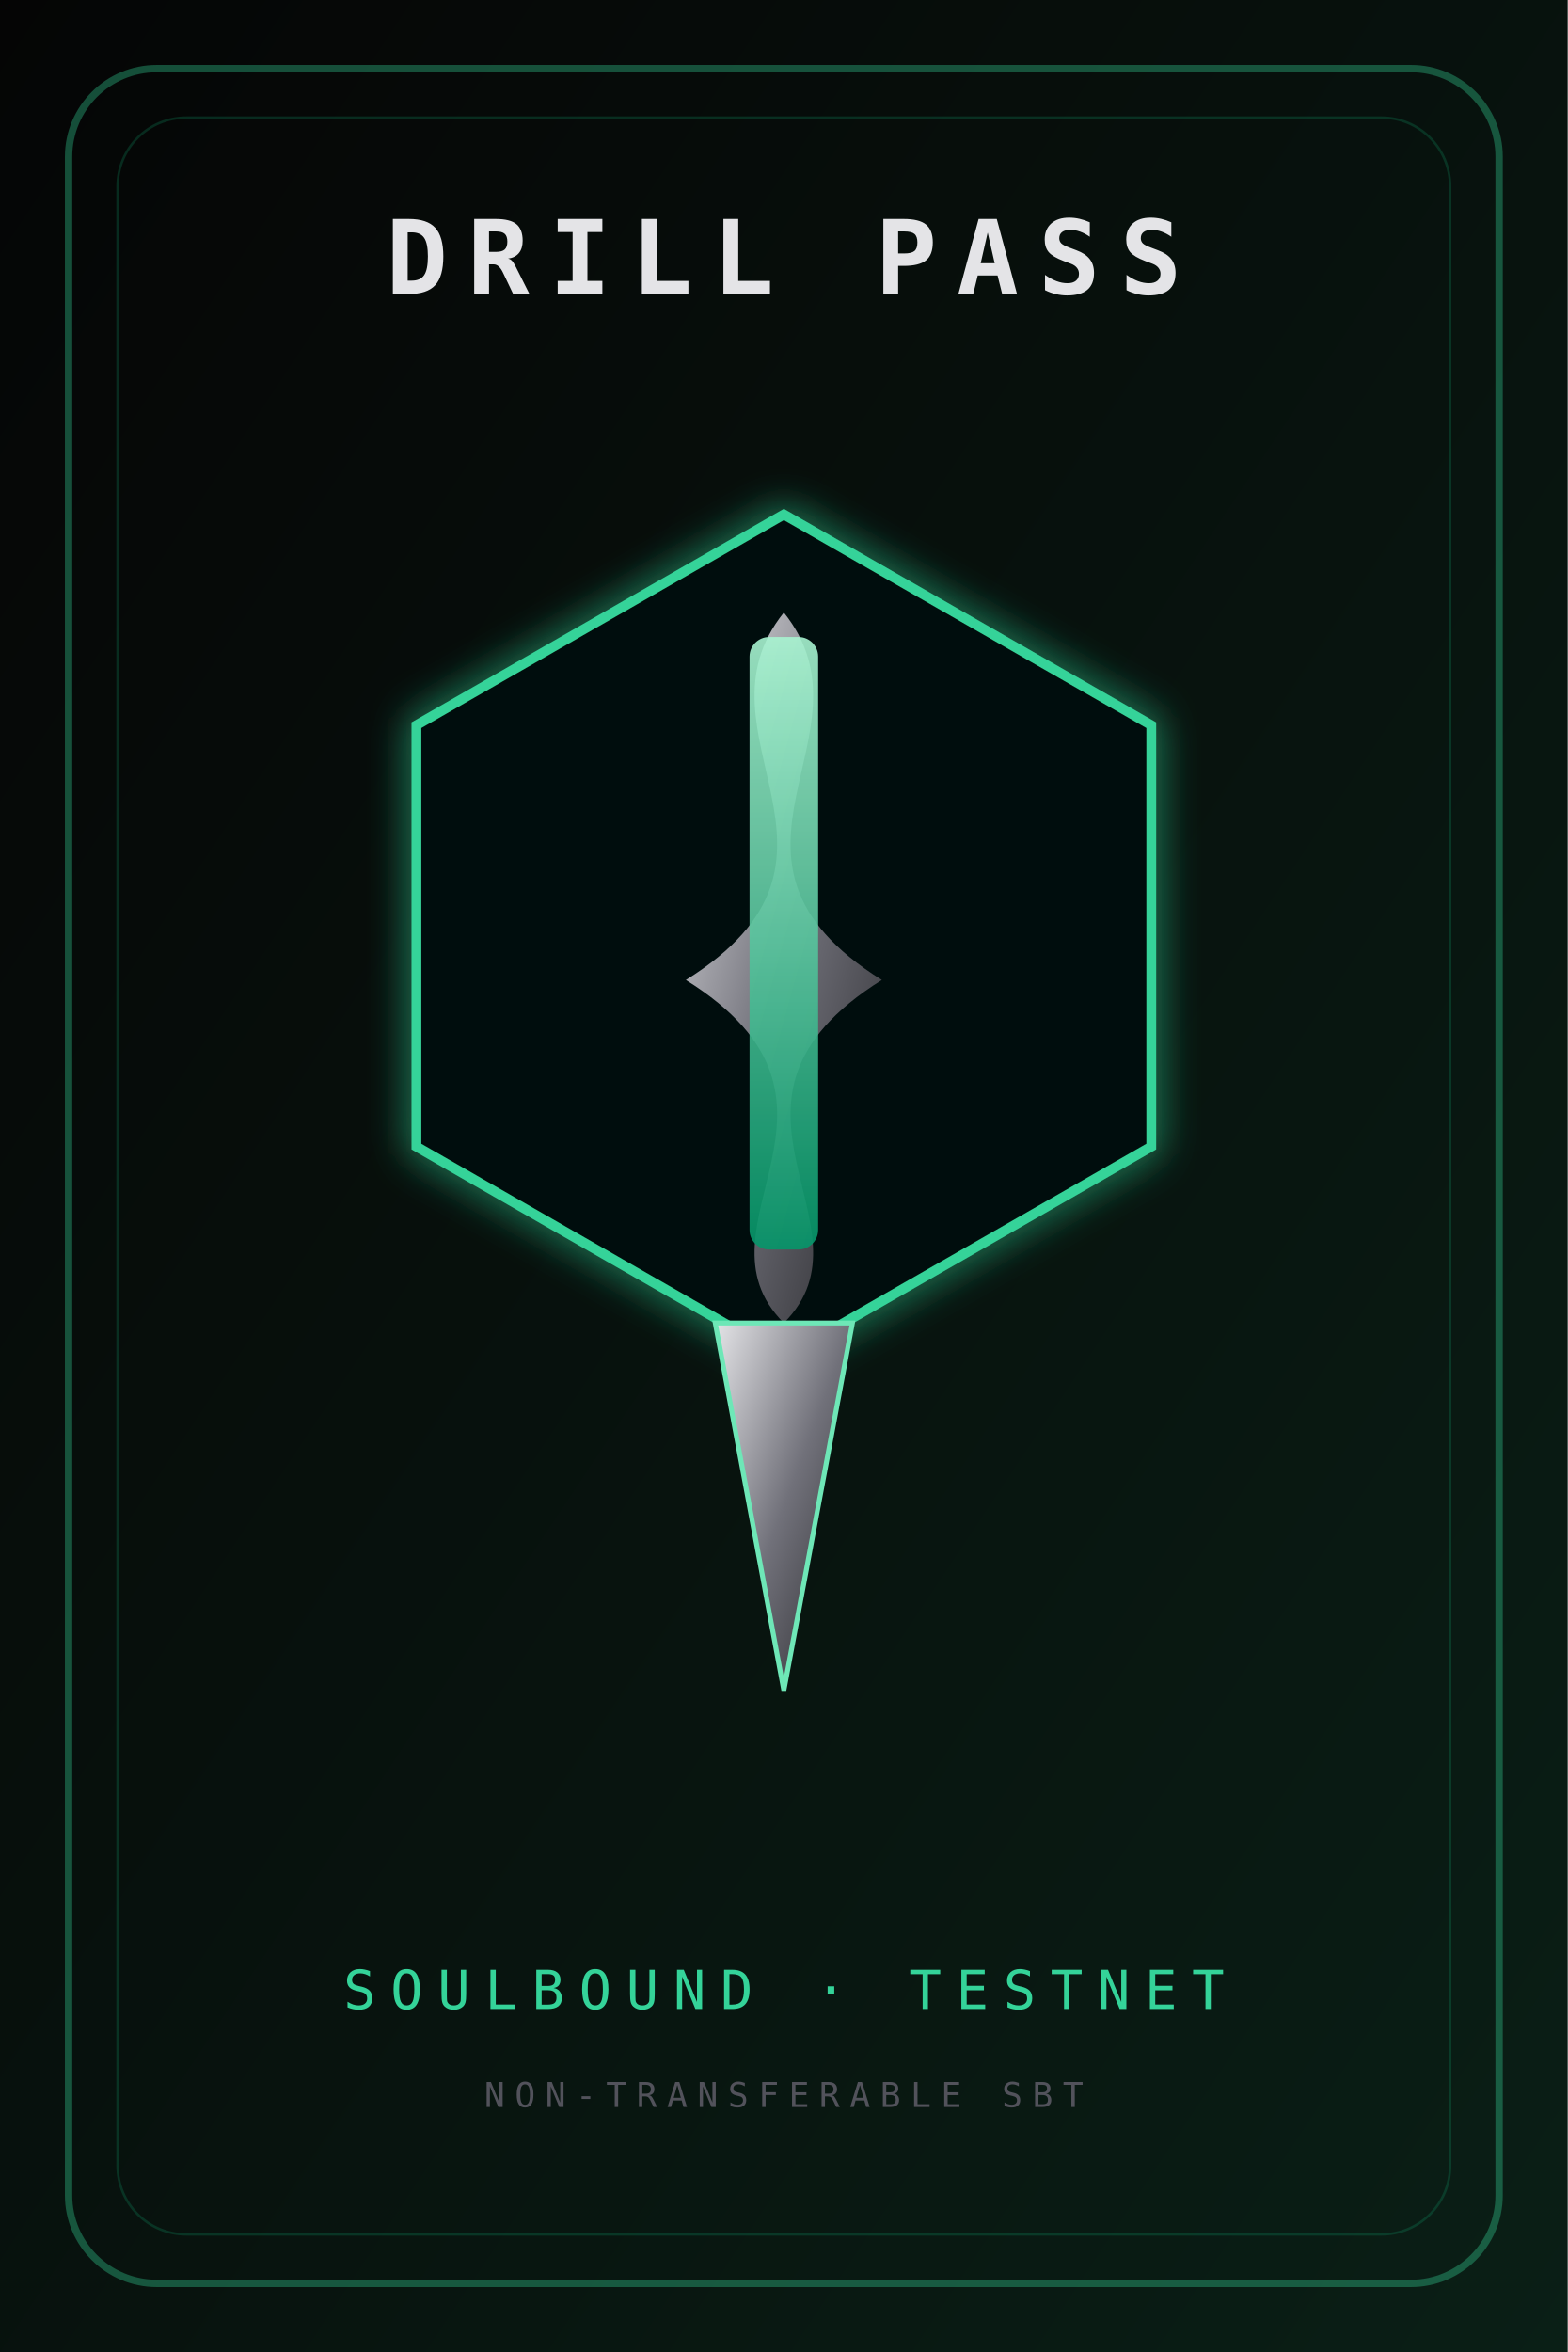
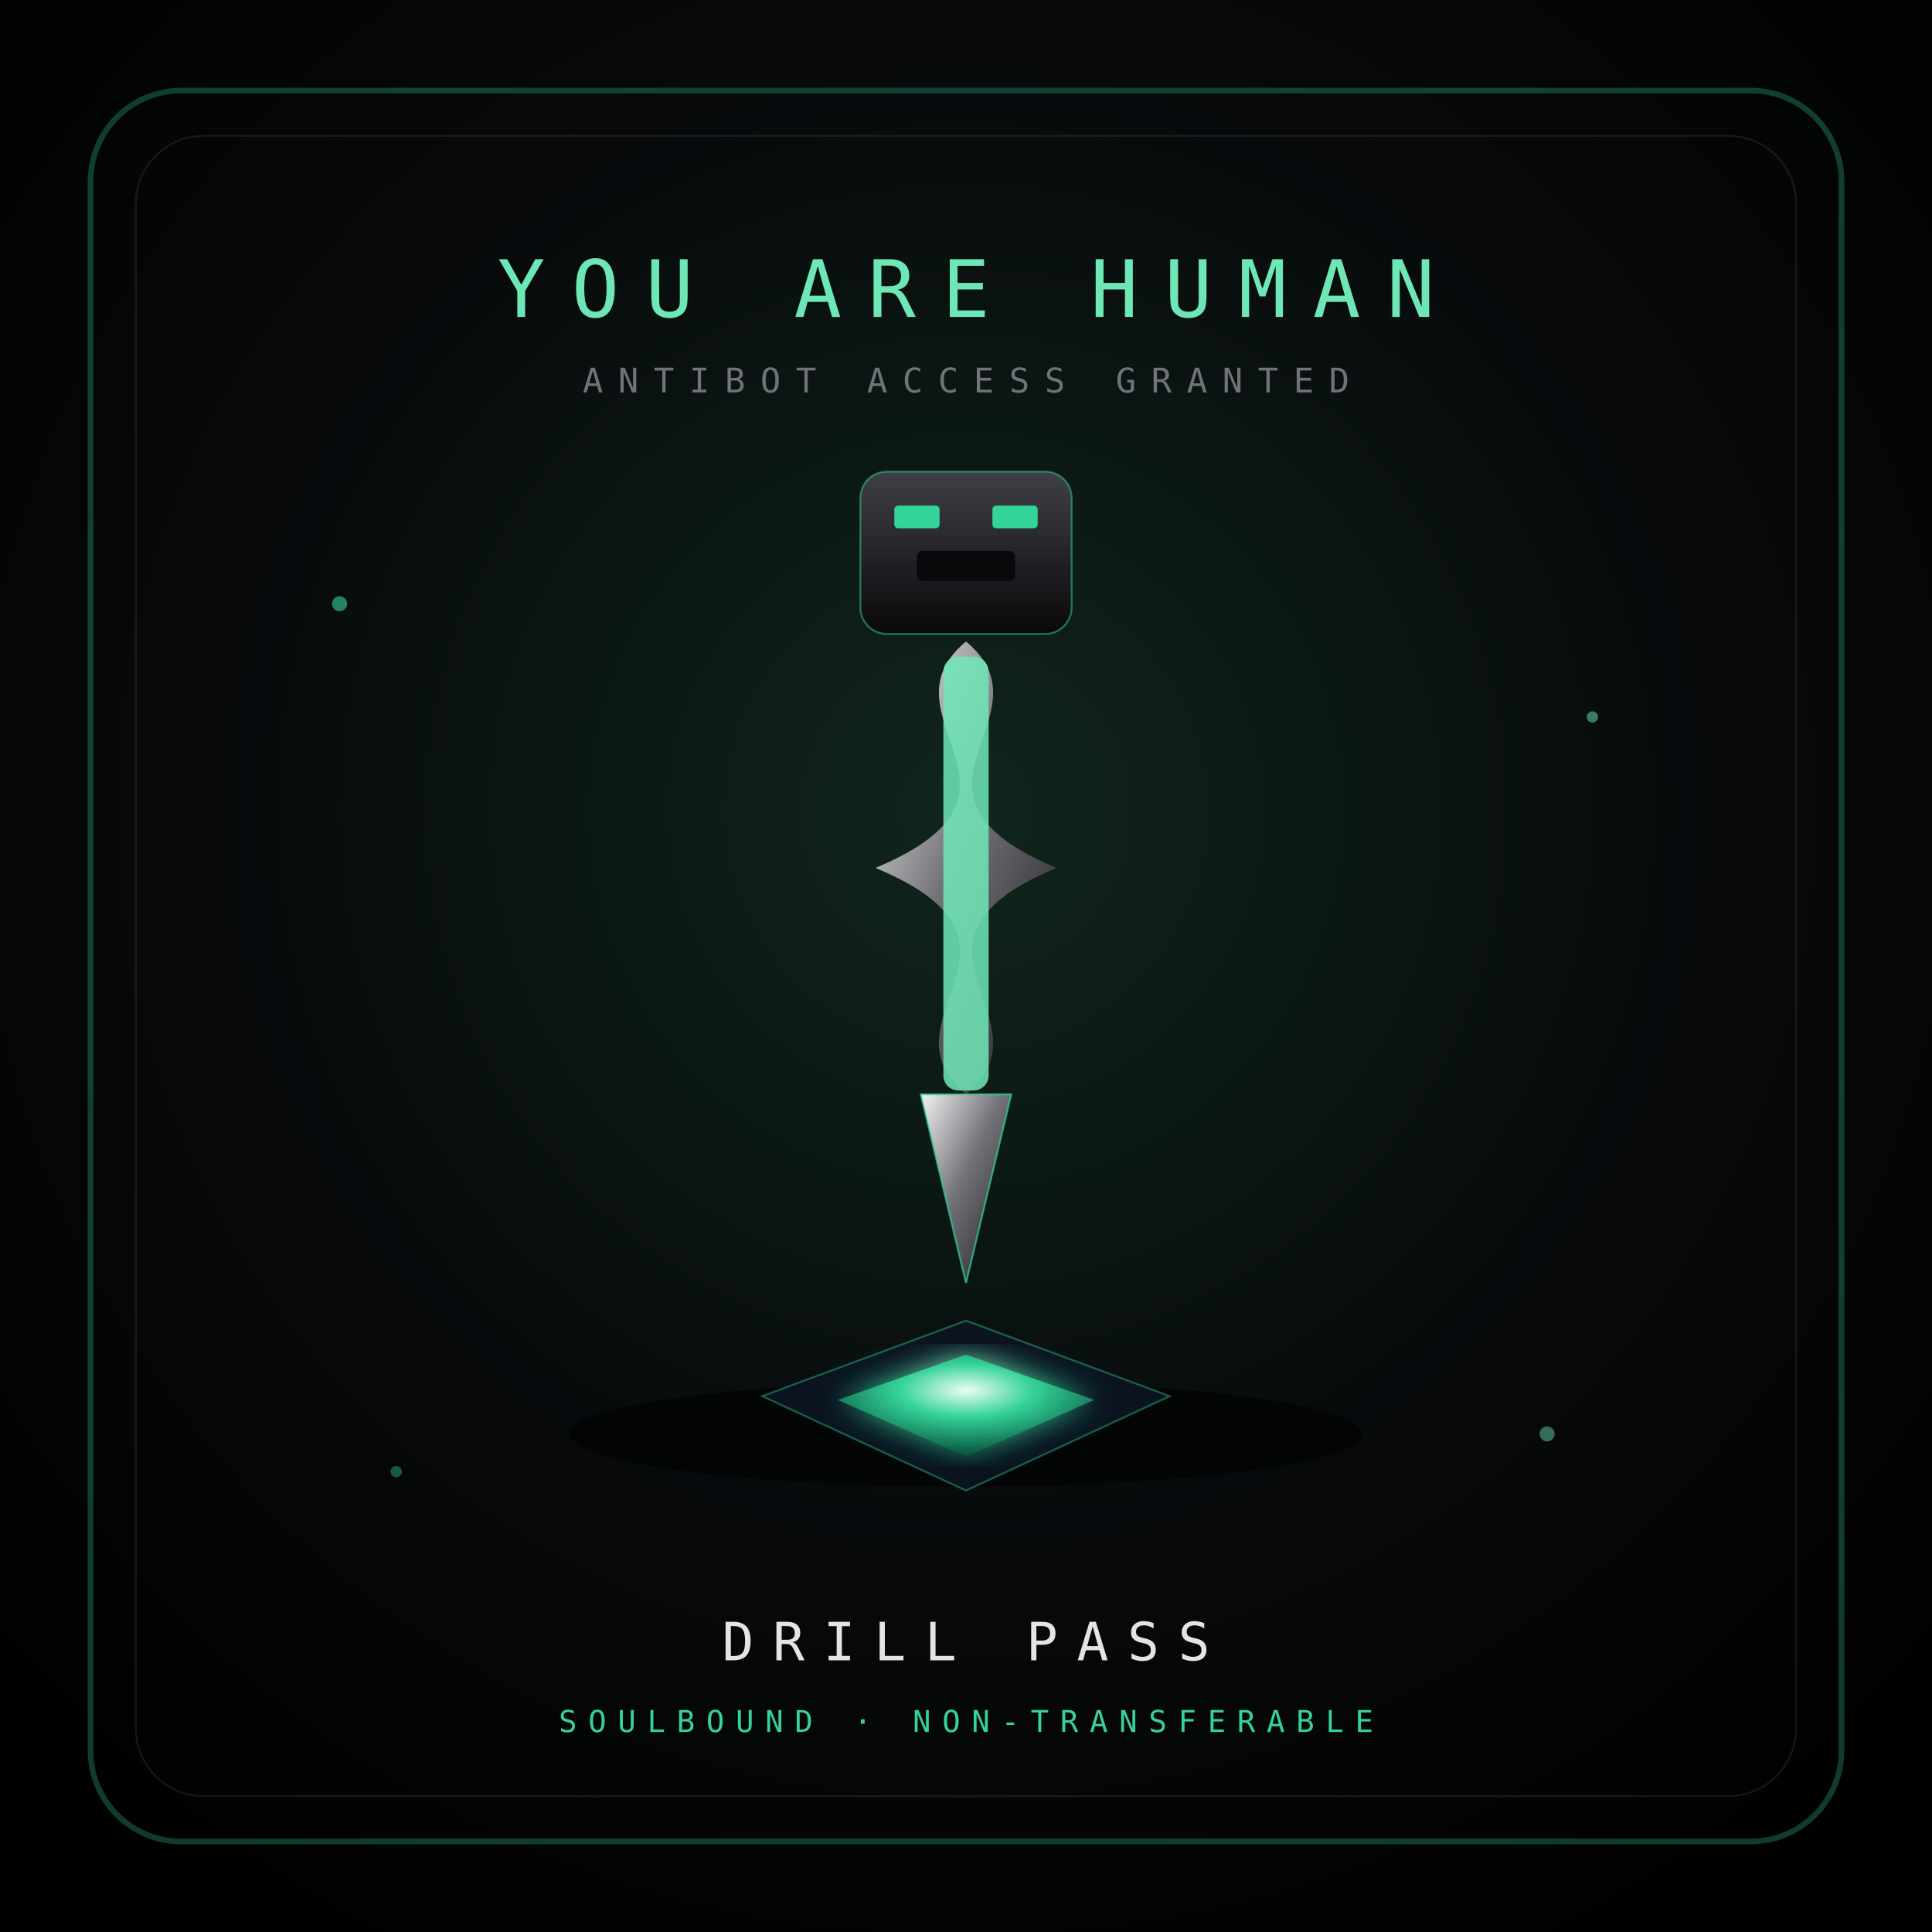
- <svg xmlns="http://www.w3.org/2000/svg" viewBox="0 0 640 960" width="640" height="960">
+ <svg xmlns="http://www.w3.org/2000/svg" viewBox="0 0 1024 1024" width="1024" height="1024">
  <defs>
-     <linearGradient id="bg" x1="0" y1="0" x2="1" y2="1">
-       <stop offset="0%" stop-color="#050505" />
-       <stop offset="100%" stop-color="#0a1f16" />
+     <radialGradient id="bg" cx="50%" cy="42%" r="70%">
+       <stop offset="0%" stop-color="#10261c" />
+       <stop offset="55%" stop-color="#07090b" />
+       <stop offset="100%" stop-color="#000" />
+     </radialGradient>
+     <linearGradient id="steel" x1="0" y1="0" x2="1" y2="1">
+       <stop offset="0%" stop-color="#f4f4f5" />
+       <stop offset="45%" stop-color="#73737a" />
+       <stop offset="100%" stop-color="#18181b" />
    </linearGradient>
-     <linearGradient id="bit" x1="0" y1="0" x2="1" y2="1">
-       <stop offset="0%" stop-color="#e4e4e7" />
-       <stop offset="50%" stop-color="#71717a" />
-       <stop offset="100%" stop-color="#27272a" />
+     <linearGradient id="house" x1="0" y1="0" x2="0" y2="1">
+       <stop offset="0%" stop-color="#3f3f46" />
+       <stop offset="100%" stop-color="#09090b" />
    </linearGradient>
-     <linearGradient id="energy" x1="0.5" y1="0" x2="0.5" y2="1">
-       <stop offset="0%" stop-color="#a7f3d0" />
-       <stop offset="100%" stop-color="#059669" />
-     </linearGradient>
+     <radialGradient id="gem" cx="50%" cy="35%" r="65%">
+       <stop offset="0%" stop-color="#ecfdf5" />
+       <stop offset="40%" stop-color="#34d399" />
+       <stop offset="100%" stop-color="#064e3b" />
+     </radialGradient>
    <filter id="glow">
      <feGaussianBlur stdDeviation="8" result="b" />
      <feMerge>
        <feMergeNode in="b" />
        <feMergeNode in="SourceGraphic" />
      </feMerge>
    </filter>
  </defs>
-   <rect width="640" height="960" fill="url(#bg)" />
-   <rect x="28" y="28" width="584" height="904" rx="36" fill="none" stroke="#34d399" stroke-opacity="0.35" stroke-width="3" />
-   <rect x="48" y="48" width="544" height="864" rx="28" fill="none" stroke="#10b981" stroke-opacity="0.2" />
-   <text x="320" y="120" text-anchor="middle" font-family="ui-monospace, monospace" font-size="42" font-weight="700" letter-spacing="8" fill="#e4e4e7">DRILL PASS</text>
-   <polygon points="320,210 470,296 470,468 320,554 170,468 170,296" fill="#04110c" stroke="#34d399" stroke-width="4" filter="url(#glow)" />
-   <path d="M320 250 C360 300 280 350 360 400 C280 450 360 500 320 540 C280 500 360 450 280 400 C360 350 280 300 320 250Z" fill="url(#bit)" />
-   <rect x="306" y="260" width="28" height="250" rx="8" fill="url(#energy)" opacity="0.9" />
-   <path d="M292 540 L348 540 L320 690 Z" fill="url(#bit)" stroke="#6ee7b7" stroke-width="2" />
-   <text x="320" y="820" text-anchor="middle" font-family="ui-monospace, monospace" font-size="22" letter-spacing="6" fill="#34d399">SOULBOUND · TESTNET</text>
-   <text x="320" y="860" text-anchor="middle" font-family="ui-monospace, monospace" font-size="14" letter-spacing="4" fill="#52525b">NON-TRANSFERABLE SBT</text>
+   <rect width="1024" height="1024" fill="url(#bg)" />
+   <rect x="48" y="48" width="928" height="928" rx="48" fill="none" stroke="#34d399" stroke-opacity="0.28" stroke-width="3" />
+   <rect x="72" y="72" width="880" height="880" rx="36" fill="none" stroke="#ffffff" stroke-opacity="0.08" />
+   <text x="512" y="168" text-anchor="middle" font-family="ui-monospace, Menlo, Consolas, monospace" font-size="42" letter-spacing="14" fill="#6ee7b7">YOU ARE HUMAN</text>
+   <text x="512" y="208" text-anchor="middle" font-family="ui-monospace, Menlo, Consolas, monospace" font-size="18" letter-spacing="8" fill="#71717a">ANTIBOT ACCESS GRANTED</text>
+   <ellipse cx="512" cy="760" rx="210" ry="28" fill="#000" opacity="0.55" />
+   <polygon points="512,700 620,740 512,790 404,740" fill="#0b1220" stroke="#34d399" stroke-opacity="0.4" />
+   <polygon points="512,718 580,742 512,772 444,742" fill="url(#gem)" filter="url(#glow)" />
+   <rect x="456" y="250" width="112" height="86" rx="14" fill="url(#house)" stroke="#34d399" stroke-opacity="0.5" />
+   <rect x="474" y="268" width="24" height="12" rx="2" fill="#34d399" />
+   <rect x="526" y="268" width="24" height="12" rx="2" fill="#34d399" />
+   <rect x="486" y="292" width="52" height="16" rx="3" fill="#09090b" />
+   <path d="M512 340 C560 380 464 420 560 460 C464 500 560 540 512 580 C464 540 560 500 464 460 C560 420 464 380 512 340Z" fill="url(#steel)" />
+   <rect x="500" y="348" width="24" height="230" rx="8" fill="#6ee7b7" opacity="0.85" />
+   <path d="M488 580 L536 580 L512 680 Z" fill="url(#steel)" stroke="#34d399" stroke-opacity="0.7" />
+   <circle cx="180" cy="320" r="4" fill="#34d399" opacity="0.6" />
+   <circle cx="844" cy="380" r="3" fill="#6ee7b7" opacity="0.5" />
+   <circle cx="210" cy="780" r="3" fill="#34d399" opacity="0.4" />
+   <circle cx="820" cy="760" r="4" fill="#6ee7b7" opacity="0.45" />
+   <text x="512" y="880" text-anchor="middle" font-family="ui-monospace, Menlo, Consolas, monospace" font-size="28" letter-spacing="10" fill="#e4e4e7">DRILL PASS</text>
+   <text x="512" y="918" text-anchor="middle" font-family="ui-monospace, Menlo, Consolas, monospace" font-size="16" letter-spacing="6" fill="#34d399">SOULBOUND · NON-TRANSFERABLE</text>
</svg>
